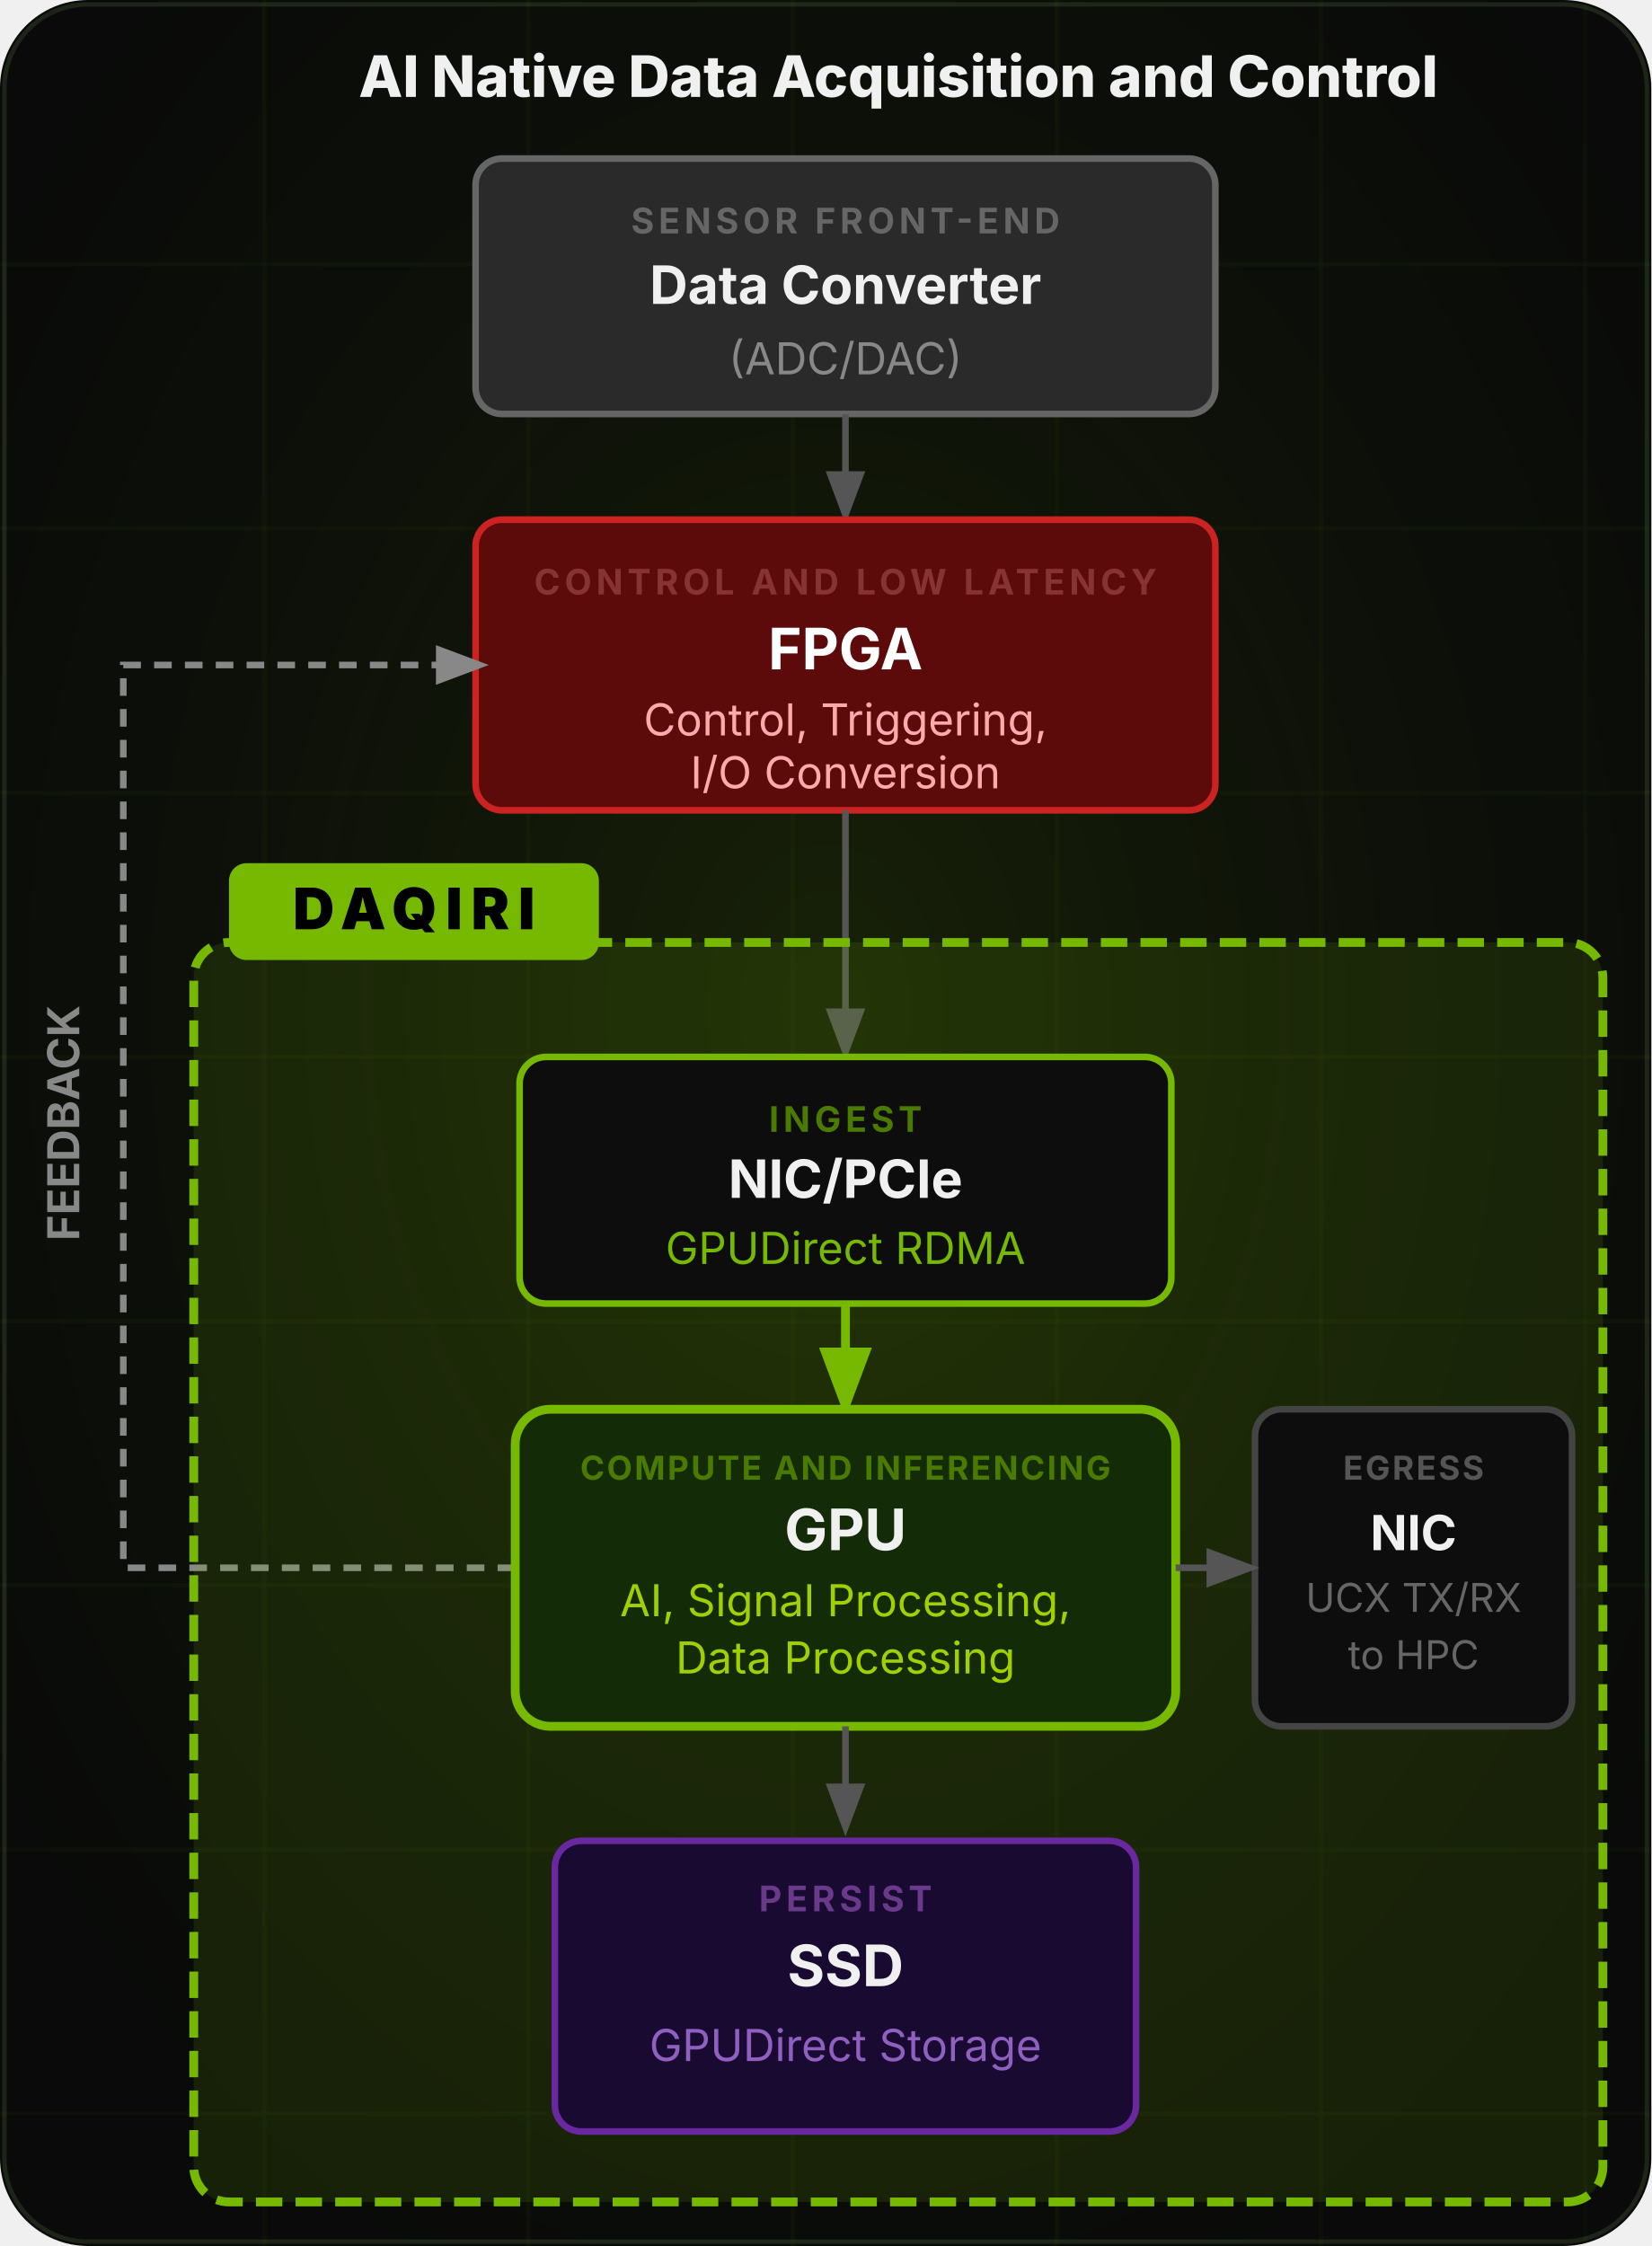
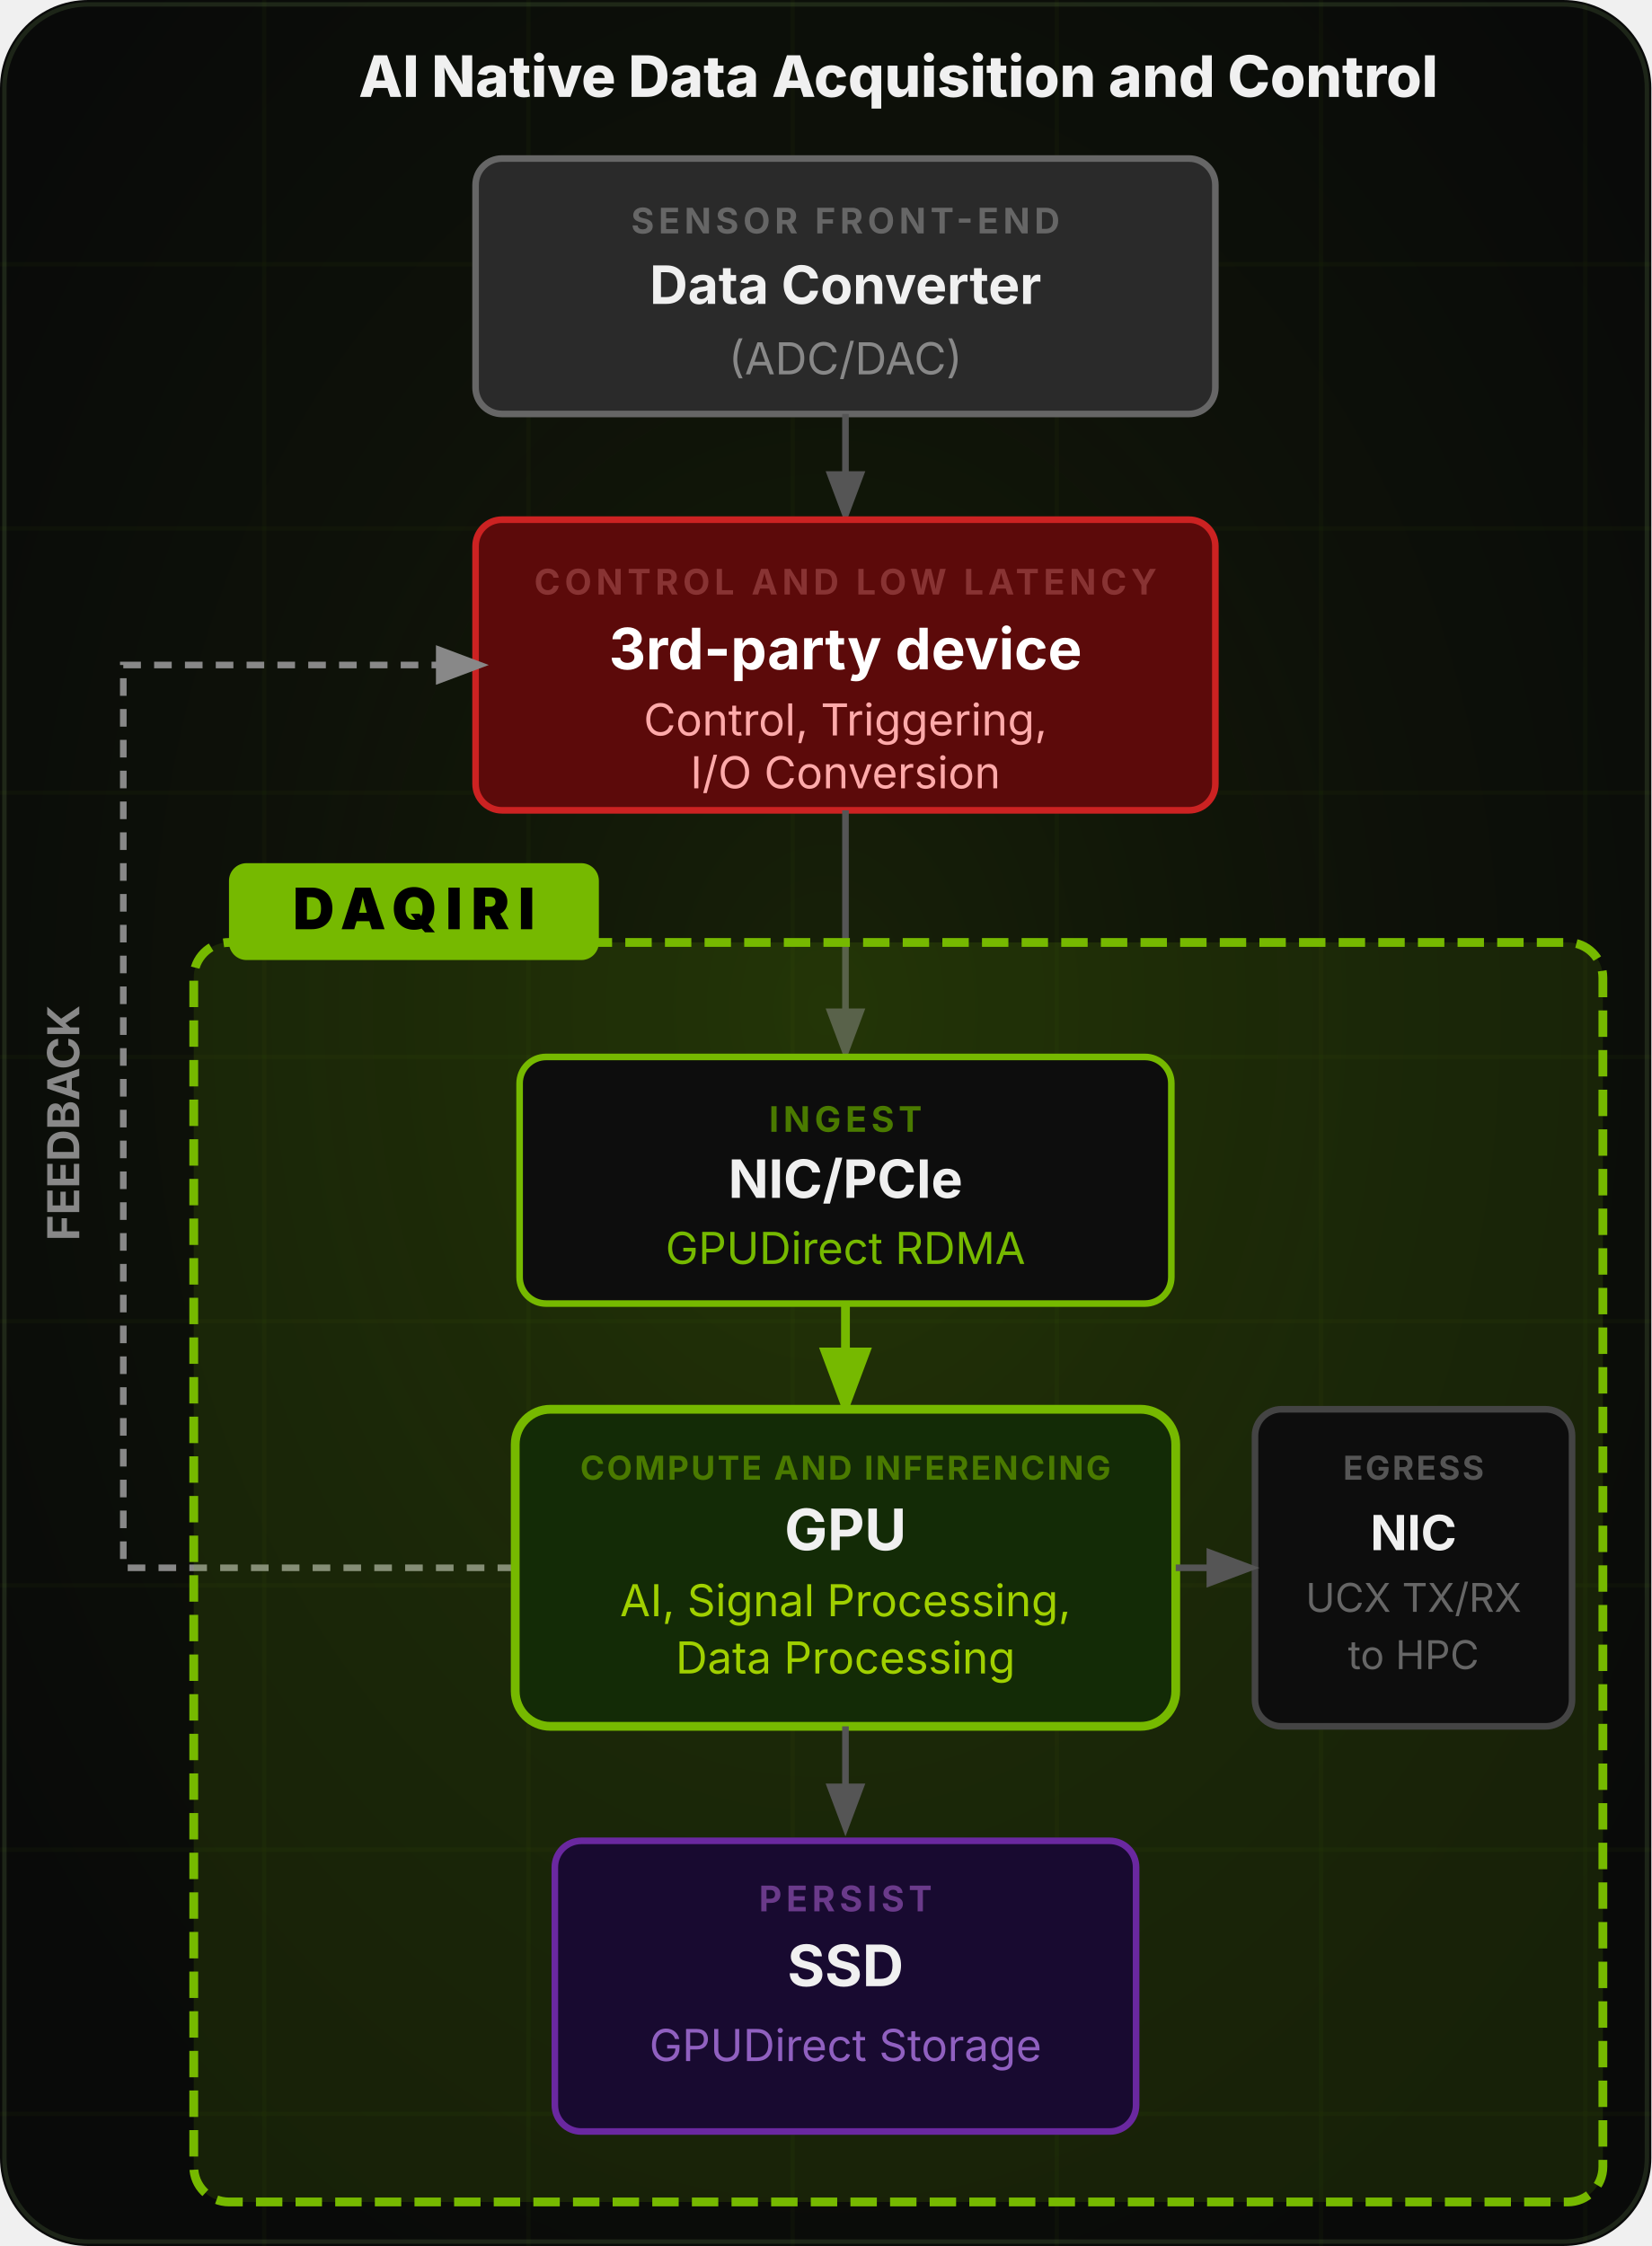
<svg xmlns="http://www.w3.org/2000/svg" viewBox="0 0 375 510" style="width:100%;max-width:400px;display:block;margin:0 auto;">
  <defs>
    <radialGradient id="arch-glow" cx="50%" cy="45%" r="62%">
      <stop offset="0" stop-color="#76b900" stop-opacity="0.13" />
      <stop offset="0.55" stop-color="#76b900" stop-opacity="0.04" />
      <stop offset="1" stop-color="#76b900" stop-opacity="0" />
    </radialGradient>
    <marker id="arr" markerWidth="8" markerHeight="8" refX="6" refY="3" orient="auto">
      <path d="M0,0 L0,6 L8,3 z" fill="#555" />
    </marker>
    <marker id="arr-g" markerWidth="8" markerHeight="8" refX="6" refY="3" orient="auto">
      <path d="M0,0 L0,6 L8,3 z" fill="#76b900" />
    </marker>
    <marker id="arr-fb" markerWidth="8" markerHeight="8" refX="6" refY="3" orient="auto">
      <path d="M0,0 L0,6 L8,3 z" fill="#888" />
    </marker>
  </defs>
  <rect width="375" height="510" rx="20" fill="#090a09" />
  <rect x="1" y="1" width="373" height="508" rx="19" fill="none" stroke="#1d2518" />
  <rect width="375" height="510" rx="20" fill="url(#arch-glow)" />
  <g opacity="0.4">
    <path d="M0 60 H375 M0 120 H375 M0 180 H375 M0 240 H375 M0 300 H375 M0 360 H375 M0 420 H375 M0 480 H375" stroke="#76b900" stroke-opacity="0.08" />
    <path d="M60 0 V510 M120 0 V510 M180 0 V510 M240 0 V510 M300 0 V510 M360 0 V510" stroke="#76b900" stroke-opacity="0.08" />
  </g>
  <text x="204" y="22" text-anchor="middle" fill="#f0f0f0" font-weight="800" font-size="13" font-family="Inter,sans-serif">AI Native Data Acquisition and Control</text>
  <g transform="translate(0,10)">
    <rect x="108" y="26" width="168" height="58" rx="6" fill="#2a2a2a" stroke="#666" stroke-width="1.5" />
    <text x="192" y="43" text-anchor="middle" fill="#666" font-size="8" font-weight="700" font-family="Inter,sans-serif" letter-spacing="1">SENSOR FRONT-END</text>
    <text x="192" y="59" text-anchor="middle" fill="#f0f0f0" font-weight="700" font-size="12" font-family="Inter,sans-serif">Data Converter</text>
    <text x="192" y="75" text-anchor="middle" fill="#888" font-size="10" font-family="Inter,sans-serif">(ADC/DAC)</text>
    <line x1="192" y1="84" x2="192" y2="106" stroke="#555" stroke-width="1.5" marker-end="url(#arr)" />
    <rect x="108" y="108" width="168" height="66" rx="6" fill="#5c0a0a" stroke="#cc2222" stroke-width="1.5" />
    <text x="192" y="125" text-anchor="middle" fill="#883333" font-size="8" font-weight="700" font-family="Inter,sans-serif" letter-spacing="1">CONTROL AND LOW LATENCY</text>
-     <text x="192" y="142" text-anchor="middle" fill="#fff" font-weight="700" font-size="13" font-family="Inter,sans-serif">FPGA</text>
+     <text x="192" y="142" text-anchor="middle" fill="#fff" font-weight="700" font-size="13" font-family="Inter,sans-serif">3rd-party device</text>
    <text x="192" y="157" text-anchor="middle" fill="#ffaaaa" font-size="10" font-family="Inter,sans-serif">Control, Triggering,</text>
    <text x="192" y="169" text-anchor="middle" fill="#ffaaaa" font-size="10" font-family="Inter,sans-serif">I/O Conversion</text>
    <line x1="192" y1="174" x2="192" y2="228" stroke="#555" stroke-width="1.5" marker-end="url(#arr)" />
    <path d="M 117,346 L 28,346 L 28,141 L 108,141" fill="none" stroke="#888" stroke-width="1.5" stroke-dasharray="4,3" marker-end="url(#arr-fb)" />
    <text x="18" y="245" text-anchor="middle" fill="#888" font-size="10" font-weight="700" font-family="Inter,sans-serif" transform="rotate(-90,18,245)">FEEDBACK</text>
    <rect x="44" y="204" width="320" height="286" rx="8" fill="rgba(118,185,0,0.13)" stroke="#76b900" stroke-width="2" stroke-dasharray="6,3" />
    <rect x="52" y="186" width="84" height="22" rx="4" fill="#76b900" />
    <text x="94" y="201" text-anchor="middle" fill="#000" font-weight="900" font-size="13" font-family="Inter,sans-serif" letter-spacing="2">DAQIRI</text>
    <rect x="118" y="230" width="148" height="56" rx="6" fill="#0d0d0d" stroke="#76b900" stroke-width="1.5" />
    <text x="192" y="247" text-anchor="middle" fill="#4a7a00" font-size="8" font-weight="700" font-family="Inter,sans-serif" letter-spacing="1">INGEST</text>
    <text x="192" y="262" text-anchor="middle" fill="#f0f0f0" font-weight="700" font-size="12" font-family="Inter,sans-serif">NIC/PCIe</text>
    <text x="192" y="277" text-anchor="middle" fill="#76b900" font-size="10" font-family="Inter,sans-serif">GPUDirect RDMA</text>
    <line x1="192" y1="286" x2="192" y2="308" stroke="#76b900" stroke-width="2" marker-end="url(#arr-g)" />
    <rect x="117" y="310" width="150" height="72" rx="8" fill="#132b06" stroke="#76b900" stroke-width="2" />
    <text x="192" y="326" text-anchor="middle" fill="#4a7a00" font-size="7.5" font-weight="700" font-family="Inter,sans-serif" letter-spacing="0.5">COMPUTE AND INFERENCING</text>
    <text x="192" y="342" text-anchor="middle" fill="#f0f0f0" font-weight="700" font-size="13" font-family="Inter,sans-serif">GPU</text>
    <text x="192" y="357" text-anchor="middle" fill="#a0d000" font-size="10" font-family="Inter,sans-serif">AI, Signal Processing,</text>
    <text x="192" y="370" text-anchor="middle" fill="#a0d000" font-size="10" font-family="Inter,sans-serif">Data Processing</text>
    <rect x="285" y="310" width="72" height="72" rx="6" fill="#0d0d0d" stroke="#444" stroke-width="1.5" />
    <text x="321" y="326" text-anchor="middle" fill="#555" font-size="7.5" font-weight="700" font-family="Inter,sans-serif" letter-spacing="0.5">EGRESS</text>
    <text x="321" y="342" text-anchor="middle" fill="#f0f0f0" font-weight="700" font-size="11" font-family="Inter,sans-serif">NIC</text>
    <text x="321" y="356" text-anchor="middle" fill="#666" font-size="9" font-family="Inter,sans-serif">UCX TX/RX</text>
    <text x="321" y="369" text-anchor="middle" fill="#666" font-size="9" font-family="Inter,sans-serif">to HPC</text>
    <line x1="267" y1="346" x2="283" y2="346" stroke="#555" stroke-width="1.5" marker-end="url(#arr)" />
    <line x1="192" y1="382" x2="192" y2="404" stroke="#555" stroke-width="1.5" marker-end="url(#arr)" />
    <rect x="126" y="408" width="132" height="66" rx="6" fill="#180a30" stroke="#6a28a0" stroke-width="1.5" />
    <text x="192" y="424" text-anchor="middle" fill="#6a3a8a" font-size="8" font-weight="700" font-family="Inter,sans-serif" letter-spacing="1">PERSIST</text>
    <text x="192" y="441" text-anchor="middle" fill="#f0f0f0" font-weight="700" font-size="13" font-family="Inter,sans-serif">SSD</text>
    <text x="192" y="458" text-anchor="middle" fill="#9060c0" font-size="10" font-family="Inter,sans-serif">GPUDirect Storage</text>
  </g>
</svg>
